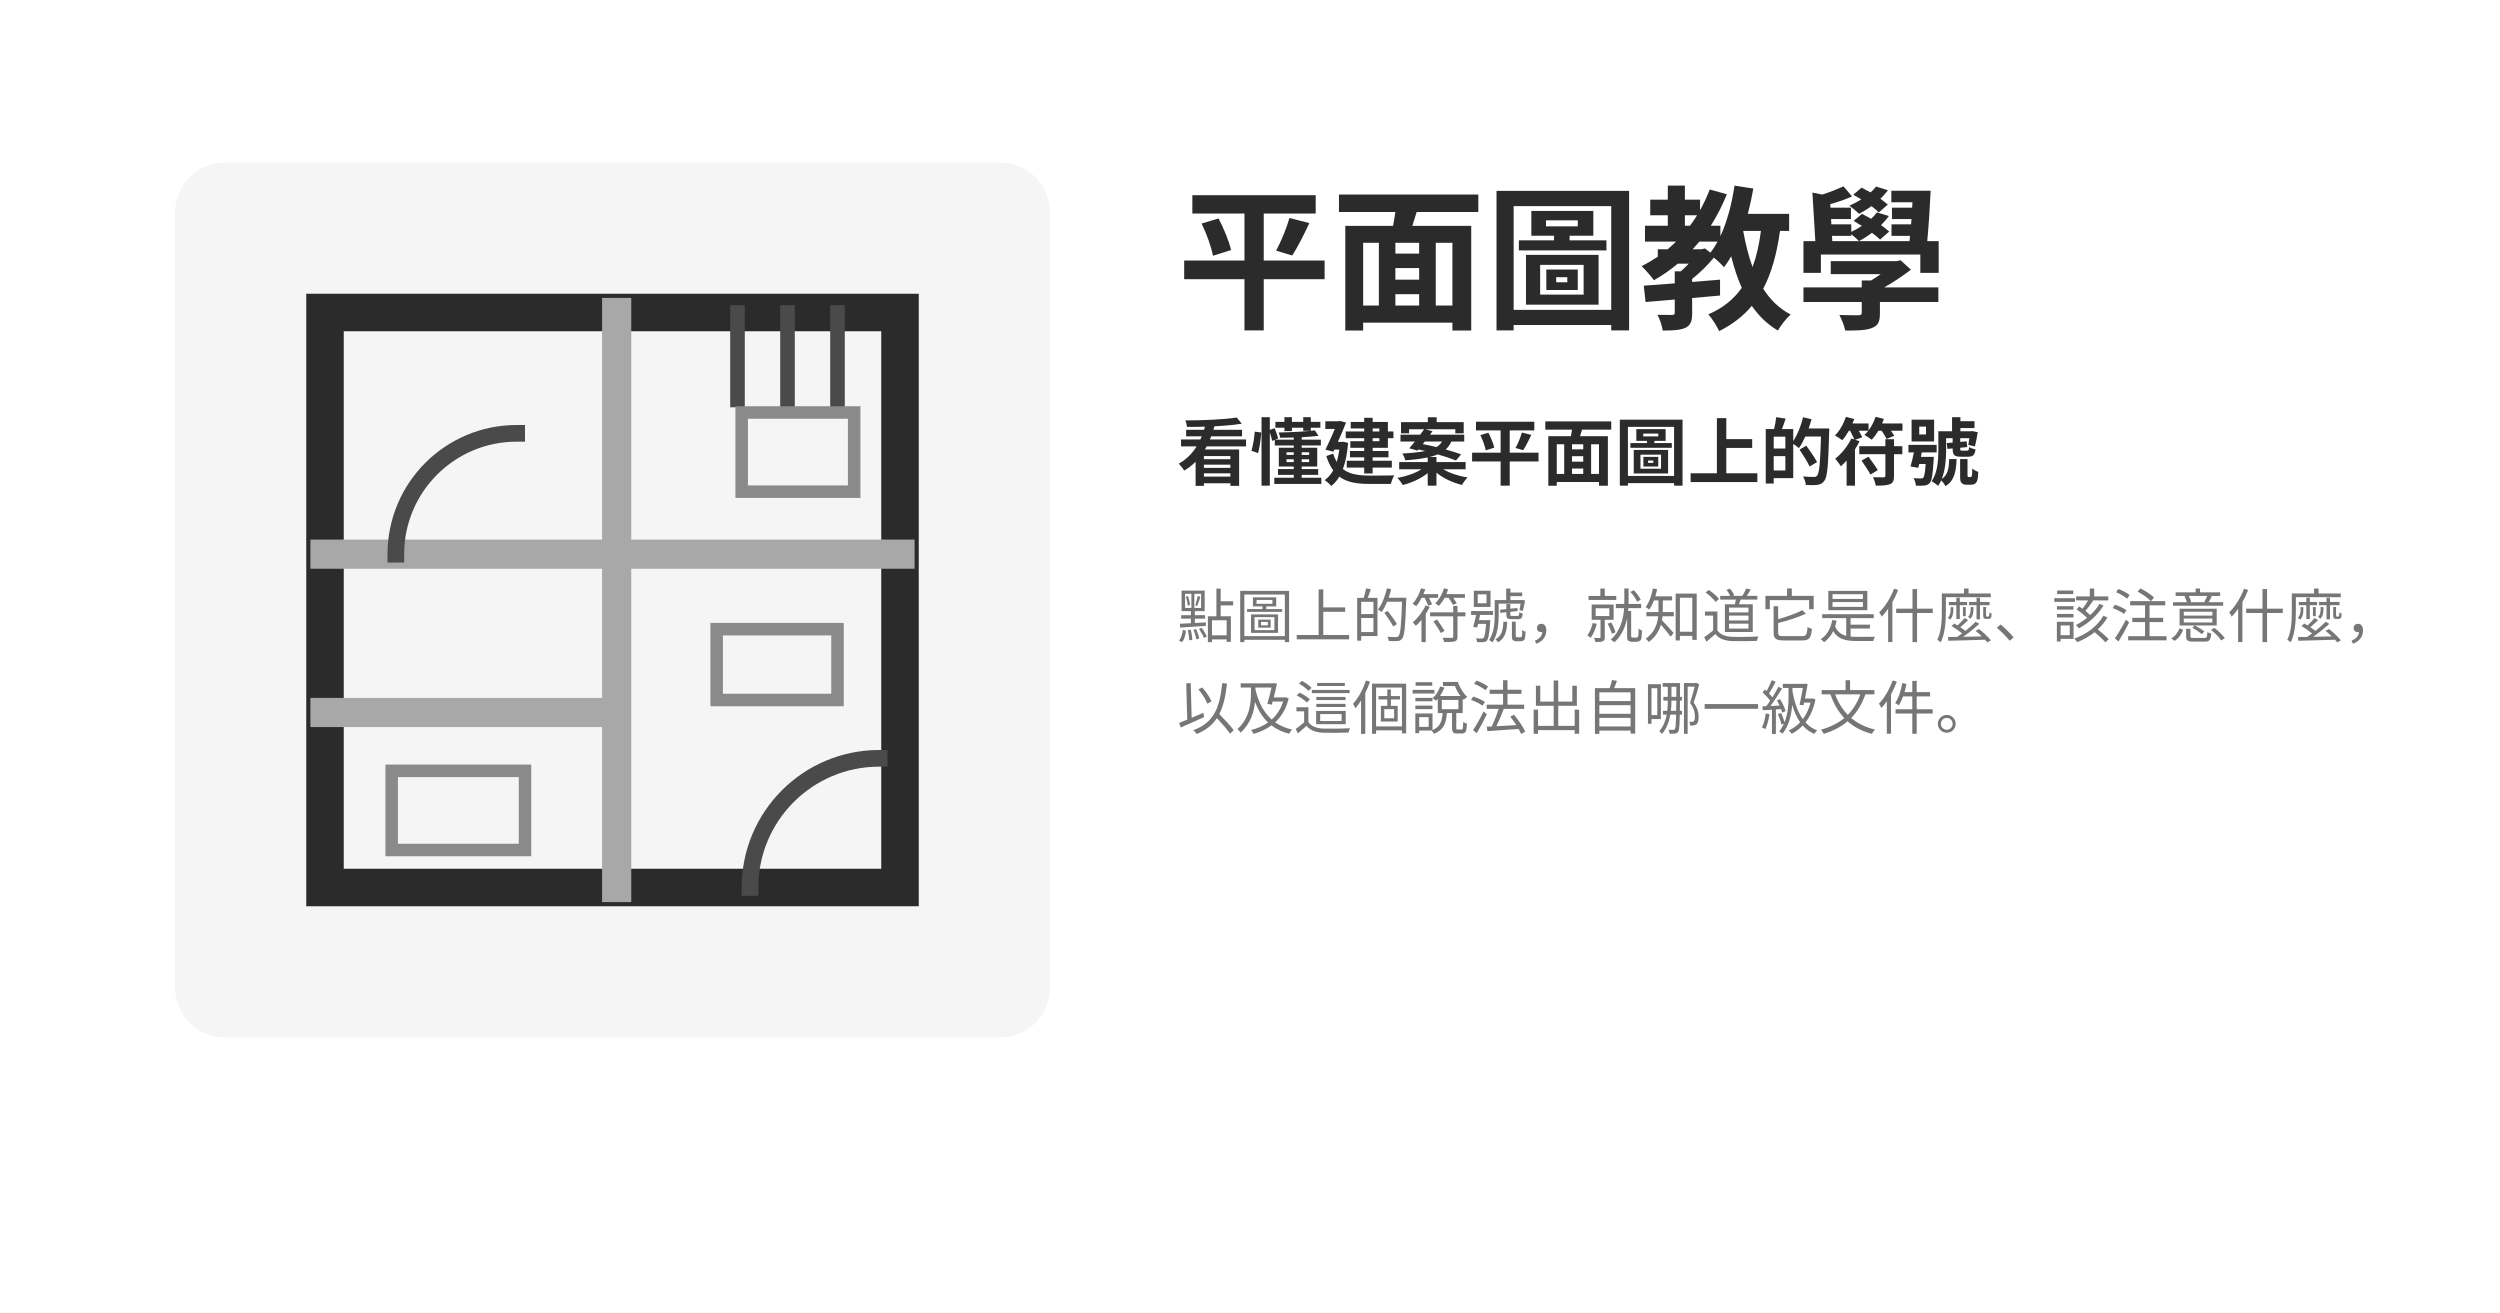
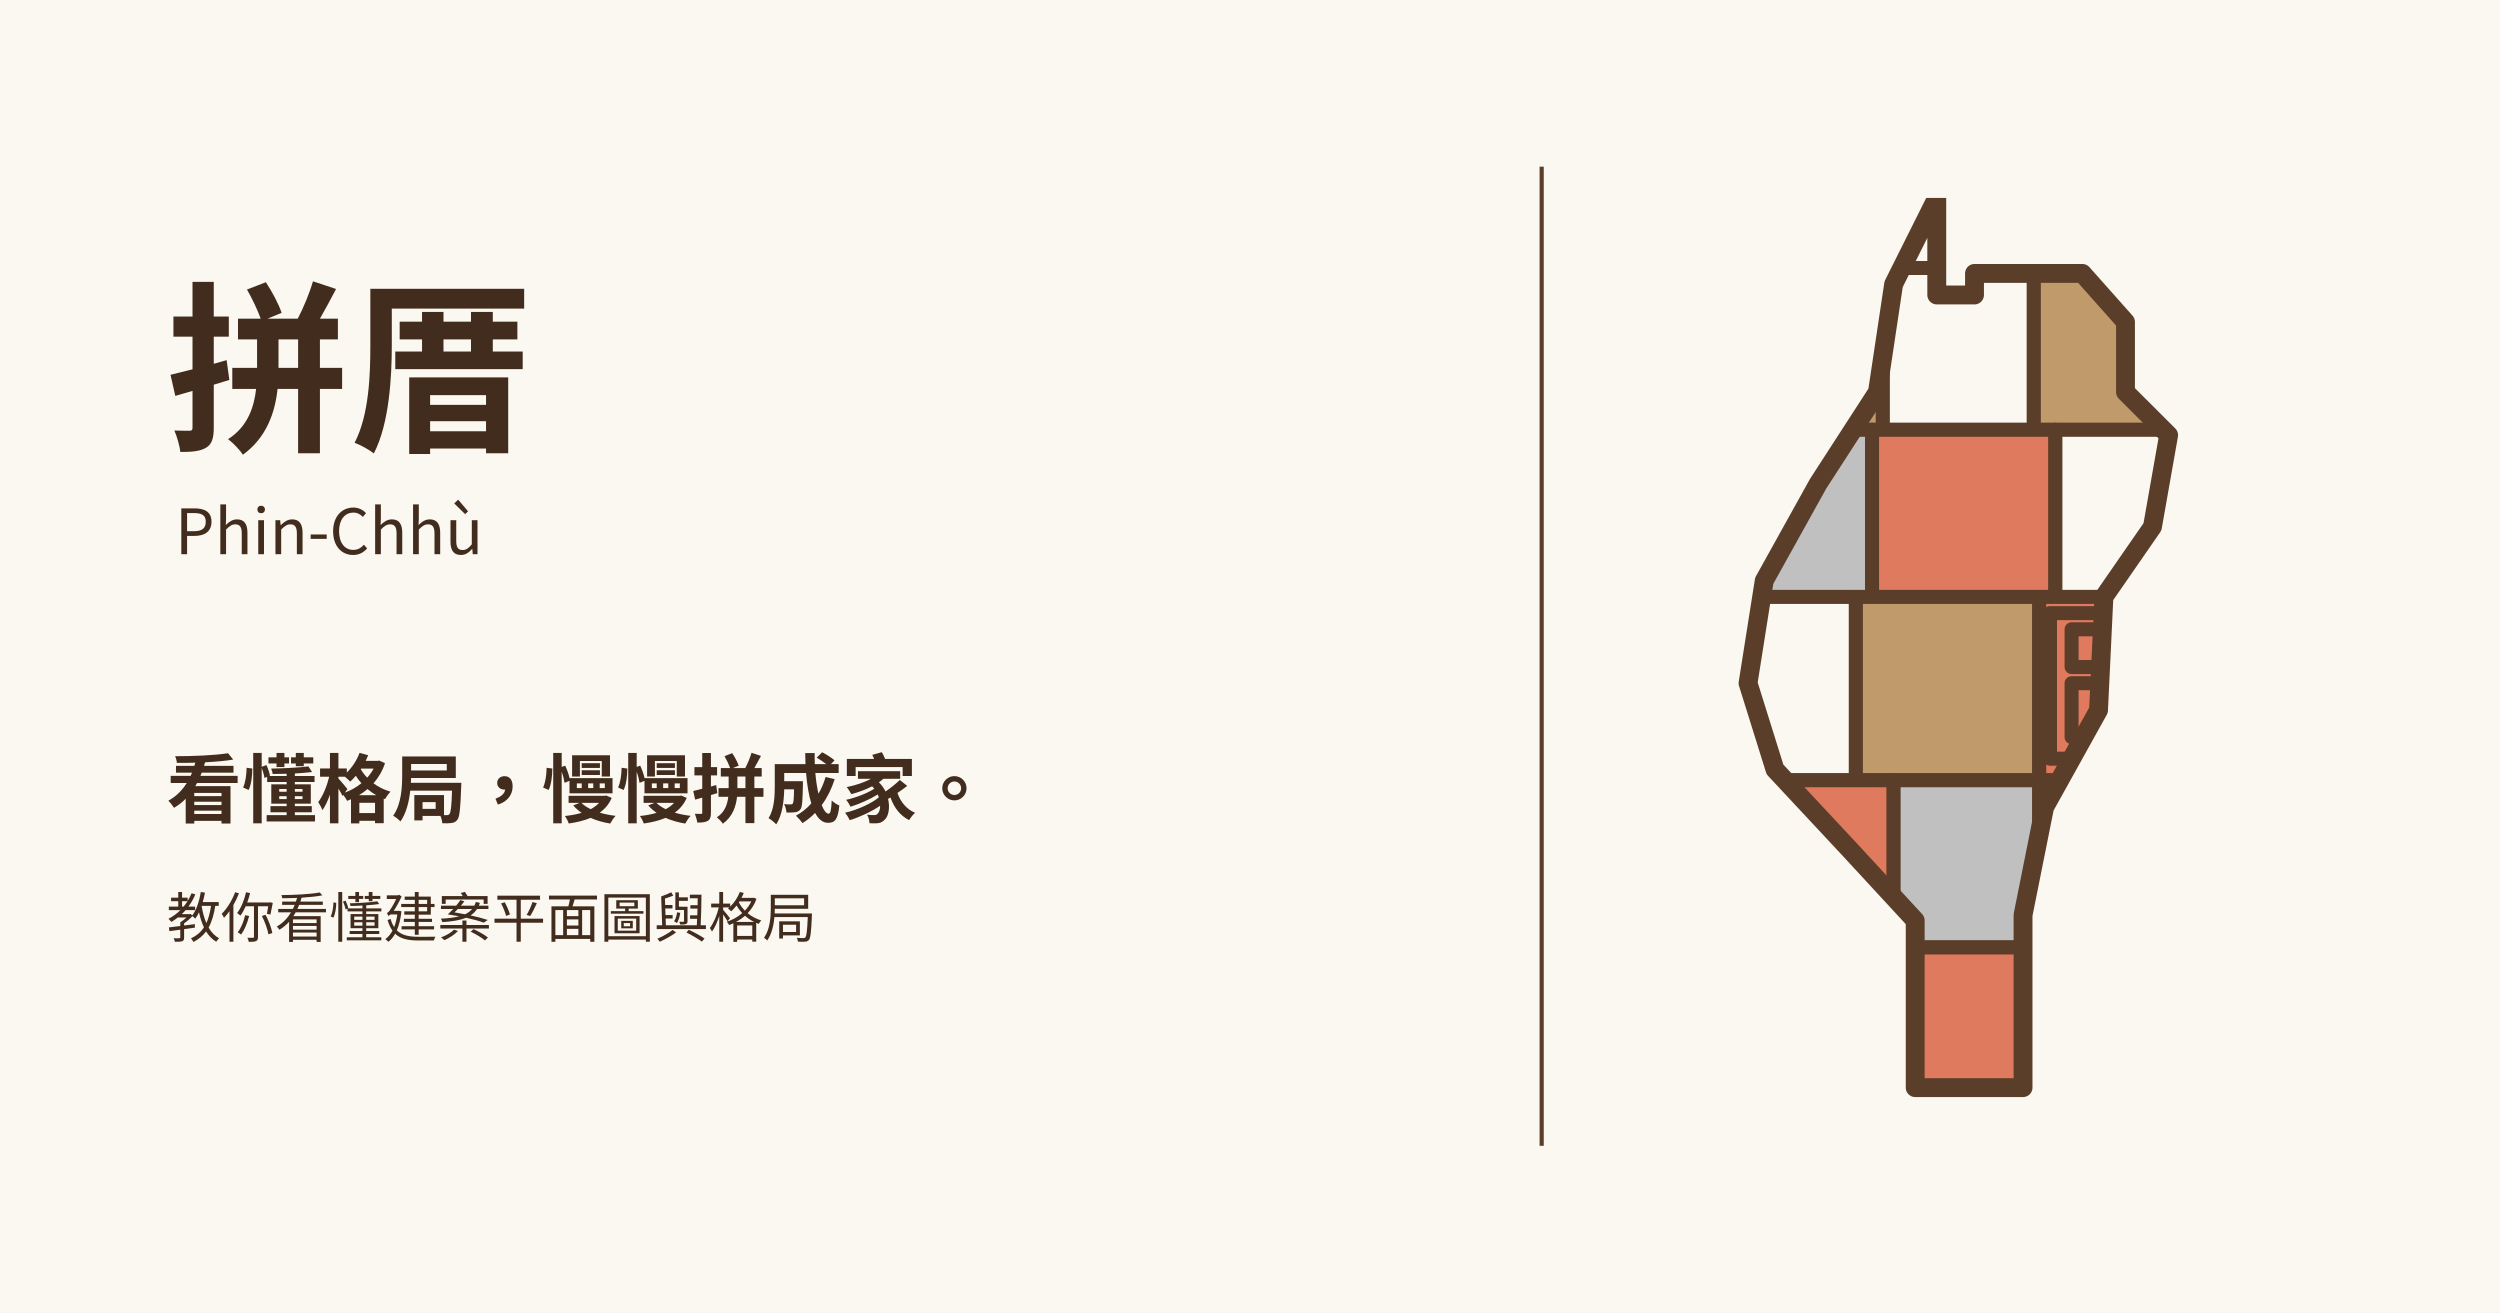
- <svg xmlns="http://www.w3.org/2000/svg" width="1200" height="630" viewBox="0 0 1200 630" role="img" aria-labelledby="title desc">
-   <rect width="1200" height="630" fill="#ffffff" />
-   <g transform="translate(84 78)">
-     <rect x="0" y="0" width="420" height="420" rx="24" fill="#f5f5f5" />
-     <g fill="none" stroke-linecap="square" stroke-linejoin="miter">
-       <path d="M72 72H348V348H72V72Z" stroke="#2b2b2b" stroke-width="18" />
-       <path d="M72 188H212V72M212 188H348M212 188V348M72 264H212" stroke="#a8a8a8" stroke-width="14" />
-       <path d="M106 188A58 58 0 0 1 164 130" stroke="#4a4a4a" stroke-width="8" />
-       <path d="M276 348A62 62 0 0 1 338 286" stroke="#4a4a4a" stroke-width="8" />
-       <path d="M270 72V114M294 72V114M318 72V114" stroke="#4a4a4a" stroke-width="7" />
-       <path d="M104 292H168V330H104V292Z" stroke="#8a8a8a" stroke-width="6" />
-       <path d="M260 224H318V258H260V224Z" stroke="#8a8a8a" stroke-width="6" />
-       <path d="M272 120H326V158H272V120Z" stroke="#8a8a8a" stroke-width="6" />
-     </g>
+ <svg xmlns="http://www.w3.org/2000/svg" width="1200" height="630" viewBox="0 0 1200 630" role="img" aria-label="拼厝：由平面圖方格拼成的台灣意象">
+   <rect width="1200" height="630" fill="#faf8f0" />
+   <path d="M740 80v470" stroke="#5a3e29" stroke-width="2" />
+   <g fill="#422c1d" font-family="-apple-system, BlinkMacSystemFont, &quot;PingFang TC&quot;, &quot;Segoe UI&quot;, &quot;Microsoft JhengHei&quot;, &quot;Noto Sans CJK TC&quot;, sans-serif">
+     <text x="80" y="210" font-size="88" font-weight="700">拼厝</text>
+     <text x="84" y="266" font-size="30">Phin-Chhù</text>
+     <text x="80" y="392" font-size="36" font-weight="700">看懂格局，慢慢拼成家。</text>
+     <text x="80" y="450" font-size="26">教你看懂建案平面圖與格局</text>
  </g>
-   <g transform="translate(565 152)" fill="#2b2b2b">
-     <text x="0" y="0" font-family="-apple-system, BlinkMacSystemFont, 'PingFang TC', 'Segoe UI', sans-serif" font-size="74" font-weight="700">平面圖教學</text>
-     <text x="0" y="78" font-family="-apple-system, BlinkMacSystemFont, 'PingFang TC', 'Segoe UI', sans-serif" font-size="35" font-weight="600">看懂建案平面圖上的符號</text>
-     <text x="0" y="154" font-family="-apple-system, BlinkMacSystemFont, 'PingFang TC', 'Segoe UI', sans-serif" font-size="28" font-weight="400" fill="#767676">點圖上的符號，就知道它是什麼、該注意什麼，</text>
-     <text x="0" y="198" font-family="-apple-system, BlinkMacSystemFont, 'PingFang TC', 'Segoe UI', sans-serif" font-size="28" font-weight="400" fill="#767676">以及這個說法出自哪一級文件。</text>
+   <g transform="translate(825 95)" aria-hidden="true">
+     <svg width="230" height="440" viewBox="10 -10 86 170" role="img" aria-label="拼厝">
+       <defs>
+         <clipPath id="_R_4_">
+           <path d="M56 4h20l8 9v13l8 8-3 17-9 13-1 21-10 18-4 20v32H45v-31l-12-13-14-15-5-16 3-19 10-18 11-17 3-20 8-16V8h7z" />
+         </clipPath>
+       </defs>
+       <g clip-path="url(#_R_4_)" stroke="#5a3e29" stroke-width="2.6" stroke-linejoin="round">
+         <rect x="6" y="3" width="33" height="30" fill="#c19a6b" />
+         <rect x="39" y="3" width="28" height="30" fill="#faf8f0" />
+         <rect x="67" y="3" width="33" height="30" fill="#c19a6b" />
+         <rect x="6" y="33" width="31" height="31" fill="#c0c0c0" />
+         <rect x="37" y="33" width="34" height="31" fill="#e07a5f" />
+         <rect x="71" y="33" width="29" height="31" fill="#faf8f0" />
+         <rect x="6" y="64" width="28" height="34" fill="#faf8f0" />
+         <rect x="34" y="64" width="34" height="34" fill="#c19a6b" />
+         <rect x="68" y="64" width="32" height="34" fill="#e07a5f" />
+         <rect x="7" y="98" width="34" height="31" fill="#e07a5f" />
+         <rect x="41" y="98" width="27" height="31" fill="#c0c0c0" />
+         <rect x="68" y="98" width="32" height="31" fill="#faf8f0" />
+         <rect x="7" y="129" width="35" height="40" fill="#faf8f0" />
+         <rect x="42" y="129" width="28" height="40" fill="#e07a5f" />
+         <rect x="70" y="129" width="30" height="40" fill="#c19a6b" />
+         <path d="M70 67h17v27H70zM74 70h9v7h-9zM74 80h9v10h-9z" fill="none" />
+       </g>
+       <path d="M56 4h20l8 9v13l8 8-3 17-9 13-1 21-10 18-4 20v32H45v-31l-12-13-14-15-5-16 3-19 10-18 11-17 3-20 8-16V8h7z" fill="none" stroke="#5a3e29" stroke-width="3.5" stroke-linejoin="round" />
+     </svg>
  </g>
</svg>
